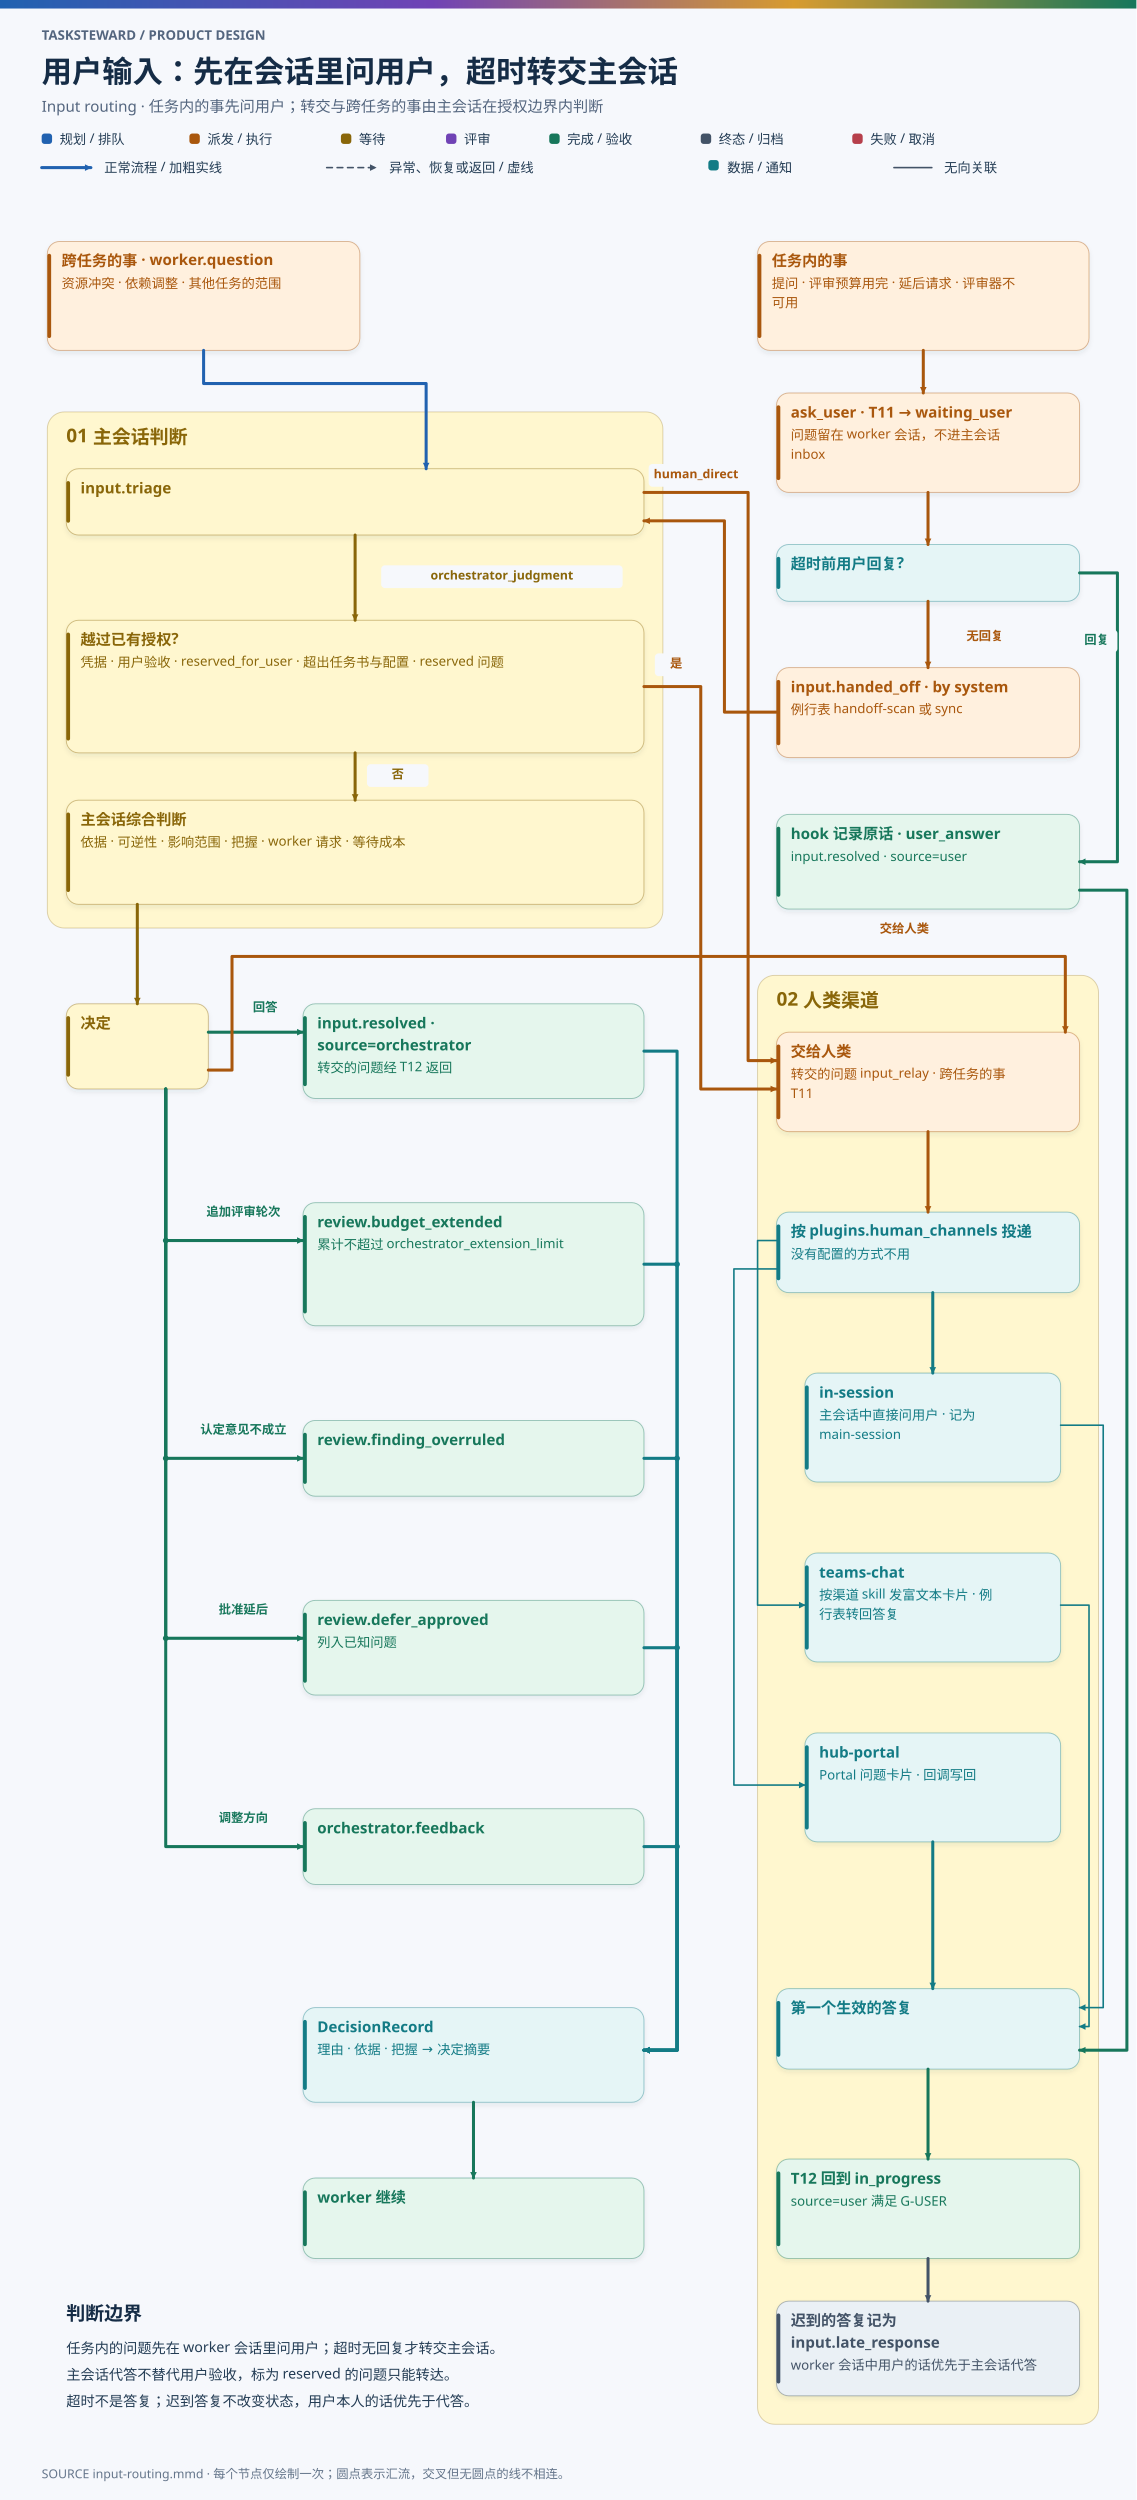
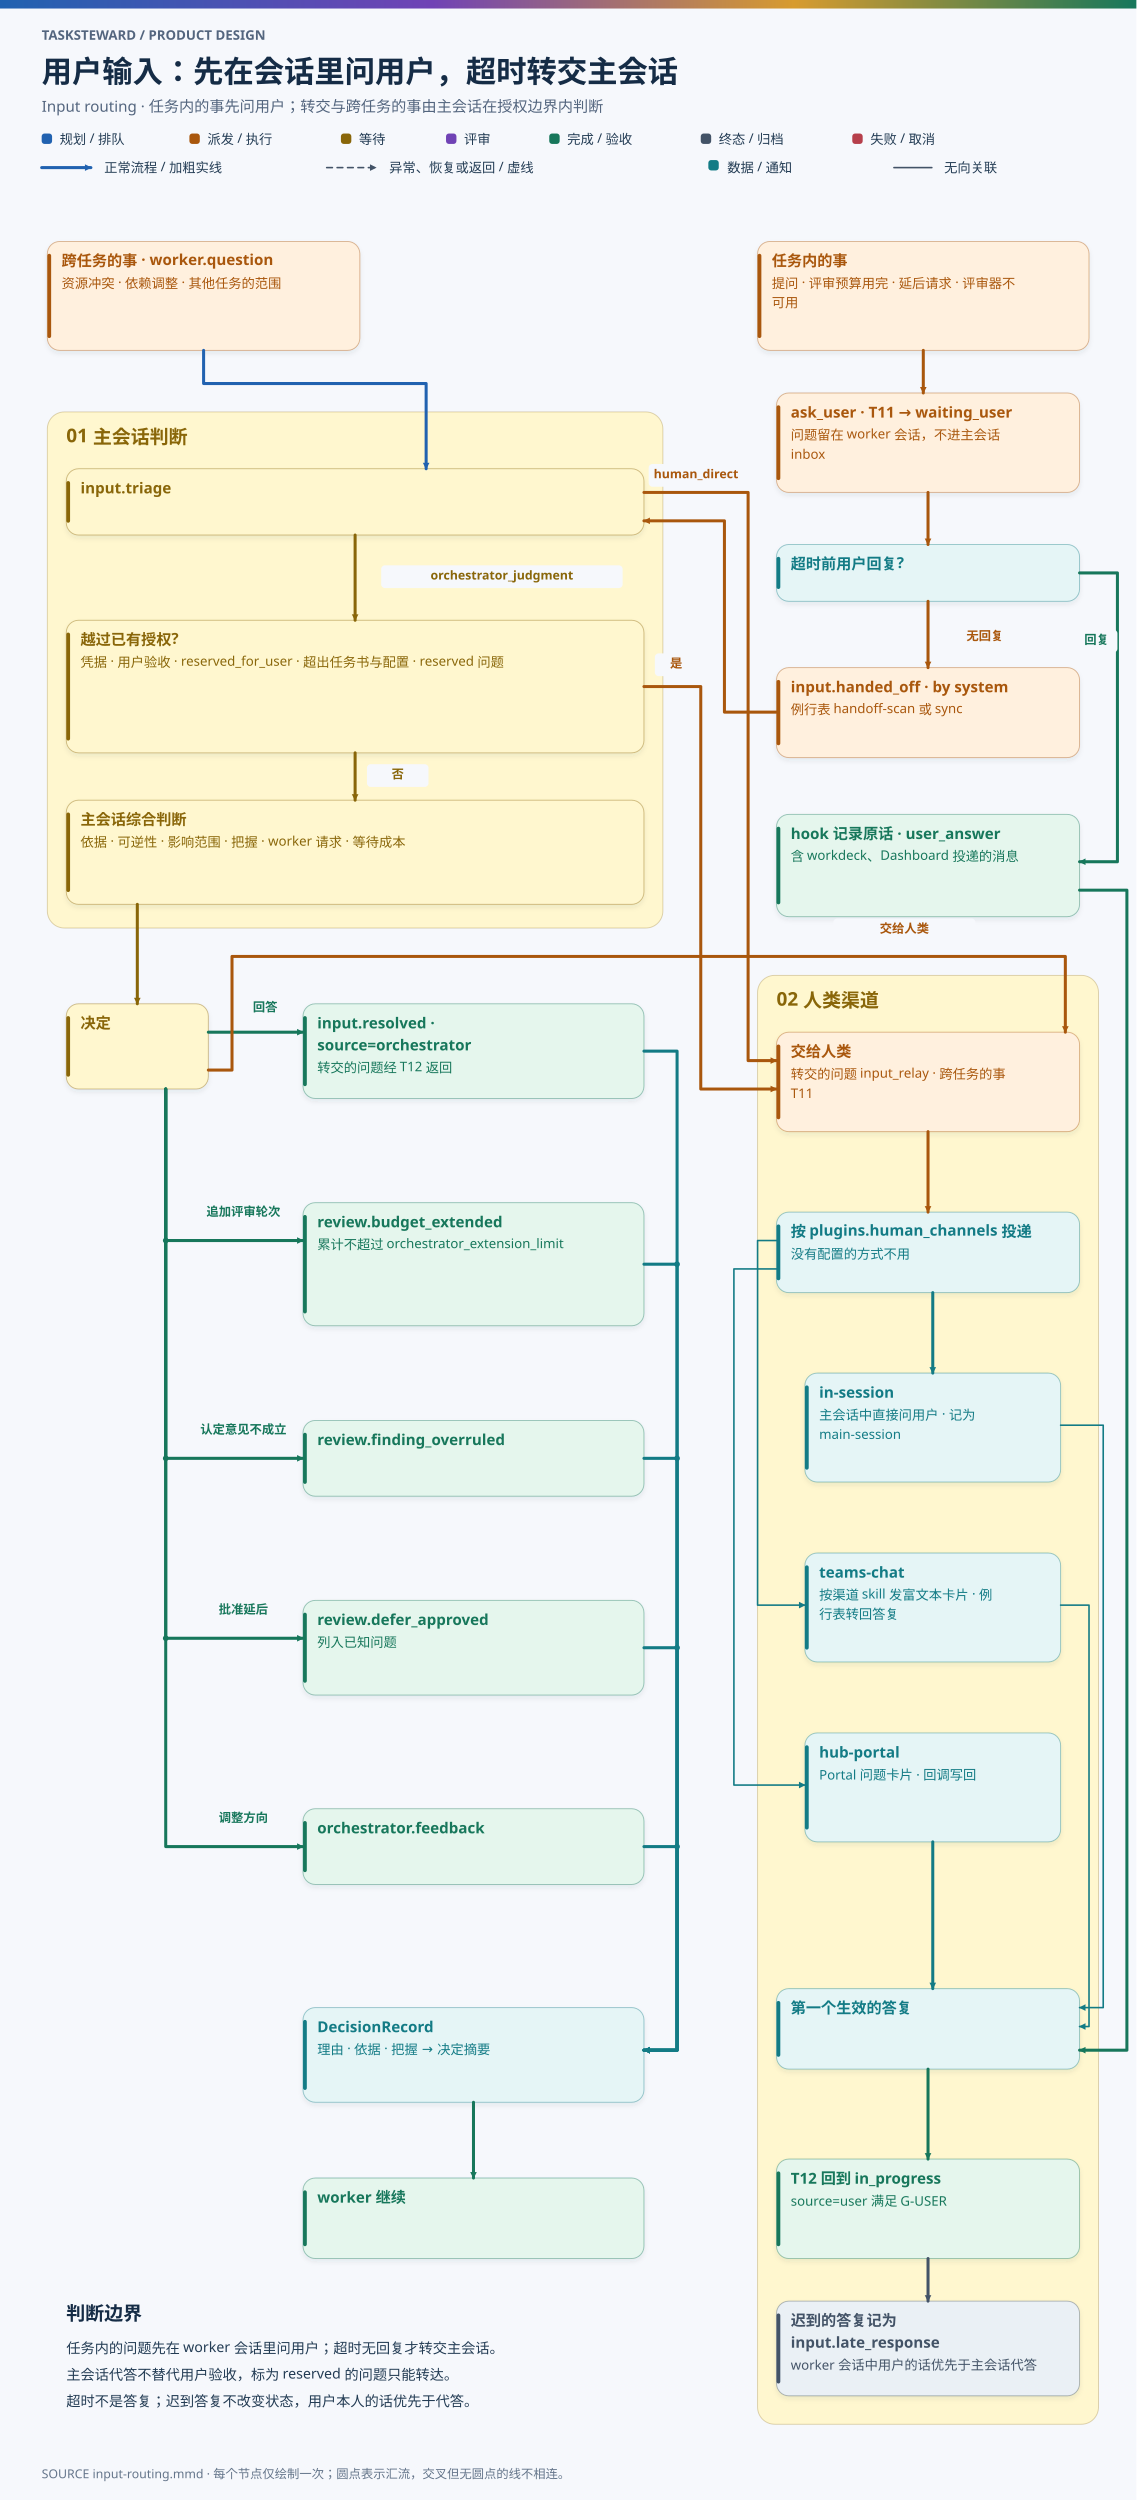
<svg xmlns="http://www.w3.org/2000/svg" width="1200" height="2640" viewBox="0 0 1200 2640" role="img" aria-labelledby="input-routing-title" font-family="Segoe UI, Microsoft YaHei, sans-serif">
  <defs>
    <linearGradient id="input-routing-header">
      <stop stop-color="#2162B0" />
      <stop offset=".38" stop-color="#7043B5" />
      <stop offset=".7" stop-color="#D79B2F" />
      <stop offset="1" stop-color="#17775B" />
    </linearGradient>
    <filter id="input-routing-shadow" x="-10%" y="-20%" width="120%" height="150%">
      <feDropShadow dx="0" dy="3" stdDeviation="3" flood-color="#19334F" flood-opacity=".08" />
    </filter>
    <marker id="input-routing-arrow-blue" viewBox="0 0 10 10" refX="9" refY="5" markerWidth="7" markerHeight="7" orient="auto-start-reverse" markerUnits="userSpaceOnUse">
      <path d="M 0 0 L 10 5 L 0 10 z" fill="#2162B0" />
    </marker>
    <marker id="input-routing-arrow-orange" viewBox="0 0 10 10" refX="9" refY="5" markerWidth="7" markerHeight="7" orient="auto-start-reverse" markerUnits="userSpaceOnUse">
      <path d="M 0 0 L 10 5 L 0 10 z" fill="#A9570D" />
    </marker>
    <marker id="input-routing-arrow-yellow" viewBox="0 0 10 10" refX="9" refY="5" markerWidth="7" markerHeight="7" orient="auto-start-reverse" markerUnits="userSpaceOnUse">
      <path d="M 0 0 L 10 5 L 0 10 z" fill="#896609" />
    </marker>
    <marker id="input-routing-arrow-purple" viewBox="0 0 10 10" refX="9" refY="5" markerWidth="7" markerHeight="7" orient="auto-start-reverse" markerUnits="userSpaceOnUse">
      <path d="M 0 0 L 10 5 L 0 10 z" fill="#7043B5" />
    </marker>
    <marker id="input-routing-arrow-green" viewBox="0 0 10 10" refX="9" refY="5" markerWidth="7" markerHeight="7" orient="auto-start-reverse" markerUnits="userSpaceOnUse">
      <path d="M 0 0 L 10 5 L 0 10 z" fill="#17775B" />
    </marker>
    <marker id="input-routing-arrow-slate" viewBox="0 0 10 10" refX="9" refY="5" markerWidth="7" markerHeight="7" orient="auto-start-reverse" markerUnits="userSpaceOnUse">
      <path d="M 0 0 L 10 5 L 0 10 z" fill="#435367" />
    </marker>
    <marker id="input-routing-arrow-red" viewBox="0 0 10 10" refX="9" refY="5" markerWidth="7" markerHeight="7" orient="auto-start-reverse" markerUnits="userSpaceOnUse">
      <path d="M 0 0 L 10 5 L 0 10 z" fill="#B63F4B" />
    </marker>
    <marker id="input-routing-arrow-teal" viewBox="0 0 10 10" refX="9" refY="5" markerWidth="7" markerHeight="7" orient="auto-start-reverse" markerUnits="userSpaceOnUse">
      <path d="M 0 0 L 10 5 L 0 10 z" fill="#137B85" />
    </marker>
  </defs>
  <rect x="0" y="0" width="1200" height="2640" rx="0" fill="#F6F8FC" stroke="none" />
  <rect x="0" y="0" width="1200" height="9" rx="0" fill="url(#input-routing-header)" stroke="none" />
  <text x="44" y="42" font-size="14" fill="#53657E" text-anchor="start" font-weight="600">TASKSTEWARD  /  PRODUCT DESIGN</text>
  <text x="44" y="87" font-size="32" fill="#152C46" text-anchor="start" font-weight="700">用户输入：先在会话里问用户，超时转交主会话</text>
  <text x="44" y="118" font-size="16" fill="#53657E" text-anchor="start" font-weight="400">Input routing  ·  任务内的事先问用户；转交与跨任务的事由主会话在授权边界内判断</text>
  <rect x="44" y="141" width="11" height="11" rx="3" fill="#2162B0" stroke="none" />
  <text x="63" y="152" font-size="14" fill="#233C54" text-anchor="start" font-weight="400">规划 / 排队</text>
  <rect x="200" y="141" width="11" height="11" rx="3" fill="#A9570D" stroke="none" />
  <text x="219" y="152" font-size="14" fill="#233C54" text-anchor="start" font-weight="400">派发 / 执行</text>
  <rect x="360" y="141" width="11" height="11" rx="3" fill="#896609" stroke="none" />
  <text x="379" y="152" font-size="14" fill="#233C54" text-anchor="start" font-weight="400">等待</text>
  <rect x="471" y="141" width="11" height="11" rx="3" fill="#7043B5" stroke="none" />
  <text x="490" y="152" font-size="14" fill="#233C54" text-anchor="start" font-weight="400">评审</text>
  <rect x="580" y="141" width="11" height="11" rx="3" fill="#17775B" stroke="none" />
  <text x="599" y="152" font-size="14" fill="#233C54" text-anchor="start" font-weight="400">完成 / 验收</text>
  <rect x="740" y="141" width="11" height="11" rx="3" fill="#435367" stroke="none" />
  <text x="759" y="152" font-size="14" fill="#233C54" text-anchor="start" font-weight="400">终态 / 归档</text>
  <rect x="900" y="141" width="11" height="11" rx="3" fill="#B63F4B" stroke="none" />
  <text x="919" y="152" font-size="14" fill="#233C54" text-anchor="start" font-weight="400">失败 / 取消</text>
  <path d="M 44,177 L 96,177" fill="none" stroke="#2162B0" stroke-width="3.2" stroke-linecap="round" stroke-linejoin="round" marker-end="url(#input-routing-arrow-blue)" />
  <text x="110" y="182" font-size="14" fill="#233C54" text-anchor="start" font-weight="400">正常流程 / 加粗实线</text>
  <path d="M 345,177 L 397,177" fill="none" stroke="#435367" stroke-width="1.7" stroke-linecap="round" stroke-linejoin="round" stroke-dasharray="6 5" marker-end="url(#input-routing-arrow-slate)" />
  <text x="411" y="182" font-size="14" fill="#233C54" text-anchor="start" font-weight="400">异常、恢复或返回 / 虚线</text>
  <rect x="748" y="169" width="11" height="11" rx="3" fill="#137B85" stroke="none" />
  <text x="768" y="182" font-size="14" fill="#233C54" text-anchor="start" font-weight="400">数据 / 通知</text>
  <path d="M 944,177 L 984,177" fill="none" stroke="#435367" stroke-width="1.7" stroke-linecap="round" stroke-linejoin="round" />
  <text x="997" y="182" font-size="14" fill="#233C54" text-anchor="start" font-weight="400">无向关联</text>
  <g data-node="Q2" data-box="50,255,330,115">
    <rect x="50" y="255" width="330" height="115" rx="13" fill="#FFF0DE" stroke="#A9570D" filter="url(#input-routing-shadow)" stroke-opacity=".40" />
    <rect x="50" y="268" width="4" height="89" rx="2" fill="#A9570D" stroke="none" />
    <text x="65" y="281" font-size="16" fill="#A9570D" text-anchor="start" font-weight="650">跨任务的事 · worker.question</text>
    <text x="65" y="304.2" font-size="14" fill="#A9570D" text-anchor="start" font-weight="400">资源冲突 · 依赖调整 · 其他任务的范围</text>
  </g>
  <g data-node="Q1" data-box="800,255,350,115">
    <rect x="800" y="255" width="350" height="115" rx="13" fill="#FFF0DE" stroke="#A9570D" filter="url(#input-routing-shadow)" stroke-opacity=".40" />
    <rect x="800" y="268" width="4" height="89" rx="2" fill="#A9570D" stroke="none" />
    <text x="815" y="281" font-size="16" fill="#A9570D" text-anchor="start" font-weight="650">任务内的事</text>
    <text x="815" y="304.2" font-size="14" fill="#A9570D" text-anchor="start" font-weight="400">提问 · 评审预算用完 · 延后请求 · 评审器不</text>
    <text x="815" y="324.5" font-size="14" fill="#A9570D" text-anchor="start" font-weight="400">可用</text>
  </g>
  <g data-node="ASK" data-box="820,415,320,105">
    <rect x="820" y="415" width="320" height="105" rx="13" fill="#FFF0DE" stroke="#A9570D" filter="url(#input-routing-shadow)" stroke-opacity=".40" />
    <rect x="820" y="428" width="4" height="79" rx="2" fill="#A9570D" stroke="none" />
    <text x="835" y="441" font-size="16" fill="#A9570D" text-anchor="start" font-weight="650">ask_user · T11 → waiting_user</text>
    <text x="835" y="464.2" font-size="14" fill="#A9570D" text-anchor="start" font-weight="400">问题留在 worker 会话，不进主会话</text>
    <text x="835" y="484.5" font-size="14" fill="#A9570D" text-anchor="start" font-weight="400">inbox</text>
  </g>
  <g data-node="U" data-box="820,575,320,60">
    <rect x="820" y="575" width="320" height="60" rx="13" fill="#E5F5F6" stroke="#137B85" filter="url(#input-routing-shadow)" stroke-opacity=".40" />
    <rect x="820" y="588" width="4" height="34" rx="2" fill="#137B85" stroke="none" />
    <text x="835" y="601" font-size="16" fill="#137B85" text-anchor="start" font-weight="650">超时前用户回复?</text>
  </g>
  <g data-node="HO" data-box="820,705,320,95">
    <rect x="820" y="705" width="320" height="95" rx="13" fill="#FFF0DE" stroke="#A9570D" filter="url(#input-routing-shadow)" stroke-opacity=".40" />
    <rect x="820" y="718" width="4" height="69" rx="2" fill="#A9570D" stroke="none" />
    <text x="835" y="731" font-size="16" fill="#A9570D" text-anchor="start" font-weight="650">input.handed_off · by system</text>
    <text x="835" y="754.2" font-size="14" fill="#A9570D" text-anchor="start" font-weight="400">例行表 handoff-scan 或 sync</text>
  </g>
-   <g data-node="UA" data-box="820,860,320,100">
-     <rect x="820" y="860" width="320" height="100" rx="13" fill="#E5F6ED" stroke="#17775B" filter="url(#input-routing-shadow)" stroke-opacity=".40" />
-     <rect x="820" y="873" width="4" height="74" rx="2" fill="#17775B" stroke="none" />
+   <g data-node="UA" data-box="820,860,320,108">
+     <rect x="820" y="860" width="320" height="108" rx="13" fill="#E5F6ED" stroke="#17775B" filter="url(#input-routing-shadow)" stroke-opacity=".40" />
+     <rect x="820" y="873" width="4" height="82" rx="2" fill="#17775B" stroke="none" />
    <text x="835" y="886" font-size="16" fill="#17775B" text-anchor="start" font-weight="650">hook 记录原话 · user_answer</text>
-     <text x="835" y="909.2" font-size="14" fill="#17775B" text-anchor="start" font-weight="400">input.resolved · source=user</text>
+     <text x="835" y="909.2" font-size="14" fill="#17775B" text-anchor="start" font-weight="400">含 workdeck、Dashboard 投递的消息</text>
  </g>
  <rect x="50" y="435" width="650" height="545" rx="18" fill="#FFF7CF" stroke="#896609" stroke-opacity=".28" />
  <text x="70" y="467" font-size="20" fill="#896609" text-anchor="start" font-weight="700">01  主会话判断</text>
  <g data-node="J" data-box="70,495,610,70">
    <rect x="70" y="495" width="610" height="70" rx="13" fill="#FFF7CF" stroke="#896609" filter="url(#input-routing-shadow)" stroke-opacity=".40" />
    <rect x="70" y="508" width="4" height="44" rx="2" fill="#896609" stroke="none" />
    <text x="85" y="521" font-size="16" fill="#896609" text-anchor="start" font-weight="650">input.triage</text>
  </g>
  <g data-node="A" data-box="70,655,610,140">
    <rect x="70" y="655" width="610" height="140" rx="13" fill="#FFF7CF" stroke="#896609" filter="url(#input-routing-shadow)" stroke-opacity=".40" />
    <rect x="70" y="668" width="4" height="114" rx="2" fill="#896609" stroke="none" />
    <text x="85" y="681" font-size="16" fill="#896609" text-anchor="start" font-weight="650">越过已有授权?</text>
    <text x="85" y="704.2" font-size="14" fill="#896609" text-anchor="start" font-weight="400">凭据 · 用户验收 · reserved_for_user · 超出任务书与配置 · reserved 问题</text>
  </g>
  <g data-node="F" data-box="70,845,610,110">
    <rect x="70" y="845" width="610" height="110" rx="13" fill="#FFF7CF" stroke="#896609" filter="url(#input-routing-shadow)" stroke-opacity=".40" />
    <rect x="70" y="858" width="4" height="84" rx="2" fill="#896609" stroke="none" />
    <text x="85" y="871" font-size="16" fill="#896609" text-anchor="start" font-weight="650">主会话综合判断</text>
    <text x="85" y="894.2" font-size="14" fill="#896609" text-anchor="start" font-weight="400">依据 · 可逆性 · 影响范围 · 把握 · worker 请求 · 等待成本</text>
  </g>
  <g data-node="D" data-box="70,1060,150,90">
    <rect x="70" y="1060" width="150" height="90" rx="13" fill="#FFF7CF" stroke="#896609" filter="url(#input-routing-shadow)" stroke-opacity=".40" />
    <rect x="70" y="1073" width="4" height="64" rx="2" fill="#896609" stroke="none" />
    <text x="85" y="1086" font-size="16" fill="#896609" text-anchor="start" font-weight="650">决定</text>
  </g>
  <g data-node="R1" data-box="320,1060,360,100">
    <rect x="320" y="1060" width="360" height="100" rx="13" fill="#E5F6ED" stroke="#17775B" filter="url(#input-routing-shadow)" stroke-opacity=".40" />
    <rect x="320" y="1073" width="4" height="74" rx="2" fill="#17775B" stroke="none" />
    <text x="335" y="1086" font-size="16" fill="#17775B" text-anchor="start" font-weight="650">input.resolved ·</text>
    <text x="335" y="1109.2" font-size="16" fill="#17775B" text-anchor="start" font-weight="650">source=orchestrator</text>
    <text x="335" y="1132.4" font-size="14" fill="#17775B" text-anchor="start" font-weight="400">转交的问题经 T12 返回</text>
  </g>
  <g data-node="R2" data-box="320,1270,360,130">
    <rect x="320" y="1270" width="360" height="130" rx="13" fill="#E5F6ED" stroke="#17775B" filter="url(#input-routing-shadow)" stroke-opacity=".40" />
    <rect x="320" y="1283" width="4" height="104" rx="2" fill="#17775B" stroke="none" />
    <text x="335" y="1296" font-size="16" fill="#17775B" text-anchor="start" font-weight="650">review.budget_extended</text>
    <text x="335" y="1319.2" font-size="14" fill="#17775B" text-anchor="start" font-weight="400">累计不超过 orchestrator_extension_limit</text>
  </g>
  <g data-node="R3" data-box="320,1500,360,80">
    <rect x="320" y="1500" width="360" height="80" rx="13" fill="#E5F6ED" stroke="#17775B" filter="url(#input-routing-shadow)" stroke-opacity=".40" />
    <rect x="320" y="1513" width="4" height="54" rx="2" fill="#17775B" stroke="none" />
    <text x="335" y="1526" font-size="16" fill="#17775B" text-anchor="start" font-weight="650">review.finding_overruled</text>
  </g>
  <g data-node="R4" data-box="320,1690,360,100">
    <rect x="320" y="1690" width="360" height="100" rx="13" fill="#E5F6ED" stroke="#17775B" filter="url(#input-routing-shadow)" stroke-opacity=".40" />
    <rect x="320" y="1703" width="4" height="74" rx="2" fill="#17775B" stroke="none" />
    <text x="335" y="1716" font-size="16" fill="#17775B" text-anchor="start" font-weight="650">review.defer_approved</text>
    <text x="335" y="1739.2" font-size="14" fill="#17775B" text-anchor="start" font-weight="400">列入已知问题</text>
  </g>
  <g data-node="R5" data-box="320,1910,360,80">
    <rect x="320" y="1910" width="360" height="80" rx="13" fill="#E5F6ED" stroke="#17775B" filter="url(#input-routing-shadow)" stroke-opacity=".40" />
    <rect x="320" y="1923" width="4" height="54" rx="2" fill="#17775B" stroke="none" />
    <text x="335" y="1936" font-size="16" fill="#17775B" text-anchor="start" font-weight="650">orchestrator.feedback</text>
  </g>
  <g data-node="DR" data-box="320,2120,360,100">
    <rect x="320" y="2120" width="360" height="100" rx="13" fill="#E5F5F6" stroke="#137B85" filter="url(#input-routing-shadow)" stroke-opacity=".40" />
    <rect x="320" y="2133" width="4" height="74" rx="2" fill="#137B85" stroke="none" />
    <text x="335" y="2146" font-size="16" fill="#137B85" text-anchor="start" font-weight="650">DecisionRecord</text>
    <text x="335" y="2169.2" font-size="14" fill="#137B85" text-anchor="start" font-weight="400">理由 · 依据 · 把握 → 决定摘要</text>
  </g>
  <g data-node="W1" data-box="320,2300,360,85">
    <rect x="320" y="2300" width="360" height="85" rx="13" fill="#E5F6ED" stroke="#17775B" filter="url(#input-routing-shadow)" stroke-opacity=".40" />
    <rect x="320" y="2313" width="4" height="59" rx="2" fill="#17775B" stroke="none" />
    <text x="335" y="2326" font-size="16" fill="#17775B" text-anchor="start" font-weight="650">worker 继续</text>
  </g>
  <rect x="800" y="1030" width="360" height="1530" rx="18" fill="#FFF7CF" stroke="#896609" stroke-opacity=".28" />
  <text x="820" y="1062" font-size="20" fill="#896609" text-anchor="start" font-weight="700">02  人类渠道</text>
  <g data-node="ESC" data-box="820,1090,320,105">
    <rect x="820" y="1090" width="320" height="105" rx="13" fill="#FFF0DE" stroke="#A9570D" filter="url(#input-routing-shadow)" stroke-opacity=".40" />
    <rect x="820" y="1103" width="4" height="79" rx="2" fill="#A9570D" stroke="none" />
    <text x="835" y="1116" font-size="16" fill="#A9570D" text-anchor="start" font-weight="650">交给人类</text>
    <text x="835" y="1139.2" font-size="14" fill="#A9570D" text-anchor="start" font-weight="400">转交的问题 input_relay · 跨任务的事</text>
    <text x="835" y="1159.5" font-size="14" fill="#A9570D" text-anchor="start" font-weight="400">T11</text>
  </g>
  <g data-node="CH" data-box="820,1280,320,85">
    <rect x="820" y="1280" width="320" height="85" rx="13" fill="#E5F5F6" stroke="#137B85" filter="url(#input-routing-shadow)" stroke-opacity=".40" />
    <rect x="820" y="1293" width="4" height="59" rx="2" fill="#137B85" stroke="none" />
    <text x="835" y="1306" font-size="16" fill="#137B85" text-anchor="start" font-weight="650">按 plugins.human_channels 投递</text>
    <text x="835" y="1329.2" font-size="14" fill="#137B85" text-anchor="start" font-weight="400">没有配置的方式不用</text>
  </g>
  <g data-node="S1" data-box="850,1450,270,115">
    <rect x="850" y="1450" width="270" height="115" rx="13" fill="#E5F5F6" stroke="#137B85" filter="url(#input-routing-shadow)" stroke-opacity=".40" />
    <rect x="850" y="1463" width="4" height="89" rx="2" fill="#137B85" stroke="none" />
    <text x="865" y="1476" font-size="16" fill="#137B85" text-anchor="start" font-weight="650">in-session</text>
    <text x="865" y="1499.2" font-size="14" fill="#137B85" text-anchor="start" font-weight="400">主会话中直接问用户 · 记为</text>
    <text x="865" y="1519.5" font-size="14" fill="#137B85" text-anchor="start" font-weight="400">main-session</text>
  </g>
  <g data-node="S2" data-box="850,1640,270,115">
    <rect x="850" y="1640" width="270" height="115" rx="13" fill="#E5F5F6" stroke="#137B85" filter="url(#input-routing-shadow)" stroke-opacity=".40" />
    <rect x="850" y="1653" width="4" height="89" rx="2" fill="#137B85" stroke="none" />
    <text x="865" y="1666" font-size="16" fill="#137B85" text-anchor="start" font-weight="650">teams-chat</text>
    <text x="865" y="1689.2" font-size="14" fill="#137B85" text-anchor="start" font-weight="400">按渠道 skill 发富文本卡片 · 例</text>
    <text x="865" y="1709.5" font-size="14" fill="#137B85" text-anchor="start" font-weight="400">行表转回答复</text>
  </g>
  <g data-node="S3" data-box="850,1830,270,115">
    <rect x="850" y="1830" width="270" height="115" rx="13" fill="#E5F5F6" stroke="#137B85" filter="url(#input-routing-shadow)" stroke-opacity=".40" />
    <rect x="850" y="1843" width="4" height="89" rx="2" fill="#137B85" stroke="none" />
    <text x="865" y="1856" font-size="16" fill="#137B85" text-anchor="start" font-weight="650">hub-portal</text>
    <text x="865" y="1879.2" font-size="14" fill="#137B85" text-anchor="start" font-weight="400">Portal 问题卡片 · 回调写回</text>
  </g>
  <g data-node="V" data-box="820,2100,320,85">
    <rect x="820" y="2100" width="320" height="85" rx="13" fill="#E5F5F6" stroke="#137B85" filter="url(#input-routing-shadow)" stroke-opacity=".40" />
    <rect x="820" y="2113" width="4" height="59" rx="2" fill="#137B85" stroke="none" />
    <text x="835" y="2126" font-size="16" fill="#137B85" text-anchor="start" font-weight="650">第一个生效的答复</text>
  </g>
  <g data-node="RR" data-box="820,2280,320,105">
    <rect x="820" y="2280" width="320" height="105" rx="13" fill="#E5F6ED" stroke="#17775B" filter="url(#input-routing-shadow)" stroke-opacity=".40" />
    <rect x="820" y="2293" width="4" height="79" rx="2" fill="#17775B" stroke="none" />
    <text x="835" y="2306" font-size="16" fill="#17775B" text-anchor="start" font-weight="650">T12 回到 in_progress</text>
    <text x="835" y="2329.2" font-size="14" fill="#17775B" text-anchor="start" font-weight="400">source=user 满足 G-USER</text>
  </g>
  <g data-node="C" data-box="820,2430,320,100">
    <rect x="820" y="2430" width="320" height="100" rx="13" fill="#EAF0F5" stroke="#435367" filter="url(#input-routing-shadow)" stroke-opacity=".40" />
    <rect x="820" y="2443" width="4" height="74" rx="2" fill="#435367" stroke="none" />
    <text x="835" y="2456" font-size="16" fill="#435367" text-anchor="start" font-weight="650">迟到的答复记为</text>
    <text x="835" y="2479.2" font-size="16" fill="#435367" text-anchor="start" font-weight="650">input.late_response</text>
    <text x="835" y="2502.4" font-size="14" fill="#435367" text-anchor="start" font-weight="400">worker 会话中用户的话优先于主会话代答</text>
  </g>
  <g data-label-ref="input-routing-label-0" data-edge="0" data-source="Q1" data-target="ASK">
    <path d="M 975,370 L 975,415" fill="none" stroke="#A9570D" stroke-width="3.2" stroke-linecap="round" stroke-linejoin="round" marker-end="url(#input-routing-arrow-orange)" />
  </g>
  <g data-label-ref="input-routing-label-1" data-edge="1" data-source="Q2" data-target="J">
    <path d="M 215,370 L 215,405 L 450,405 L 450,495" fill="none" stroke="#2162B0" stroke-width="3.2" stroke-linecap="round" stroke-linejoin="round" marker-end="url(#input-routing-arrow-blue)" />
  </g>
  <g data-label-ref="input-routing-label-2" data-edge="2" data-source="ASK" data-target="U">
    <path d="M 980,520 L 980,575" fill="none" stroke="#A9570D" stroke-width="3.2" stroke-linecap="round" stroke-linejoin="round" marker-end="url(#input-routing-arrow-orange)" />
  </g>
  <g data-label-ref="input-routing-label-3" data-edge="3" data-source="U" data-target="UA">
    <path d="M 1140,605 L 1180,605 L 1180,910 L 1140,910" fill="none" stroke="#17775B" stroke-width="3.2" stroke-linecap="round" stroke-linejoin="round" marker-end="url(#input-routing-arrow-green)" />
  </g>
  <g data-label-ref="input-routing-label-4" data-edge="4" data-source="U" data-target="HO">
    <path d="M 980,635 L 980,705" fill="none" stroke="#A9570D" stroke-width="3.2" stroke-linecap="round" stroke-linejoin="round" marker-end="url(#input-routing-arrow-orange)" />
  </g>
  <g data-label-ref="input-routing-label-5" data-edge="5" data-source="HO" data-target="J">
    <path d="M 820,752 L 765,752 L 765,550 L 680,550" fill="none" stroke="#A9570D" stroke-width="3.2" stroke-linecap="round" stroke-linejoin="round" marker-end="url(#input-routing-arrow-orange)" />
  </g>
  <g data-label-ref="input-routing-label-6" data-edge="6" data-source="J" data-target="ESC">
    <path d="M 680,520 L 790,520 L 790,1120 L 820,1120" fill="none" stroke="#A9570D" stroke-width="3.2" stroke-linecap="round" stroke-linejoin="round" marker-end="url(#input-routing-arrow-orange)" />
  </g>
  <g data-label-ref="input-routing-label-7" data-edge="7" data-source="J" data-target="A">
    <path d="M 375.0,565 L 375.0,655" fill="none" stroke="#896609" stroke-width="3.2" stroke-linecap="round" stroke-linejoin="round" marker-end="url(#input-routing-arrow-yellow)" />
  </g>
  <g data-label-ref="input-routing-label-8" data-edge="8" data-source="A" data-target="ESC">
    <path d="M 680,725 L 740,725 L 740,1150 L 820,1150" fill="none" stroke="#A9570D" stroke-width="3.2" stroke-linecap="round" stroke-linejoin="round" marker-end="url(#input-routing-arrow-orange)" />
  </g>
  <g data-label-ref="input-routing-label-9" data-edge="9" data-source="A" data-target="F">
    <path d="M 375.0,795 L 375.0,845" fill="none" stroke="#896609" stroke-width="3.2" stroke-linecap="round" stroke-linejoin="round" marker-end="url(#input-routing-arrow-yellow)" />
  </g>
  <g data-label-ref="input-routing-label-10" data-edge="10" data-source="F" data-target="D">
    <path d="M 145,955 L 145,1060" fill="none" stroke="#896609" stroke-width="3.2" stroke-linecap="round" stroke-linejoin="round" marker-end="url(#input-routing-arrow-yellow)" />
  </g>
  <g data-label-ref="input-routing-label-11" data-edge="11" data-source="D" data-target="R1">
    <path d="M 220,1090 L 320,1090" fill="none" stroke="#17775B" stroke-width="3.2" stroke-linecap="round" stroke-linejoin="round" marker-end="url(#input-routing-arrow-green)" />
  </g>
  <g data-label-ref="input-routing-label-12" data-edge="12" data-source="D" data-target="R2">
    <path d="M 175,1150 L 175,1310 L 320,1310" fill="none" stroke="#17775B" stroke-width="3.2" stroke-linecap="round" stroke-linejoin="round" marker-end="url(#input-routing-arrow-green)" />
  </g>
  <g data-label-ref="input-routing-label-13" data-edge="13" data-source="D" data-target="R3">
    <path d="M 175,1150 L 175,1540 L 320,1540" fill="none" stroke="#17775B" stroke-width="3.2" stroke-linecap="round" stroke-linejoin="round" marker-end="url(#input-routing-arrow-green)" />
  </g>
  <g data-label-ref="input-routing-label-14" data-edge="14" data-source="D" data-target="R4">
    <path d="M 175,1150 L 175,1730 L 320,1730" fill="none" stroke="#17775B" stroke-width="3.2" stroke-linecap="round" stroke-linejoin="round" marker-end="url(#input-routing-arrow-green)" />
  </g>
  <g data-label-ref="input-routing-label-15" data-edge="15" data-source="D" data-target="R5">
    <path d="M 175,1150 L 175,1950 L 320,1950" fill="none" stroke="#17775B" stroke-width="3.2" stroke-linecap="round" stroke-linejoin="round" marker-end="url(#input-routing-arrow-green)" />
  </g>
  <g data-label-ref="input-routing-label-16" data-edge="16" data-source="D" data-target="ESC">
    <path d="M 220,1130 L 245,1130 L 245,1010 L 1125,1010 L 1125,1090" fill="none" stroke="#A9570D" stroke-width="3.2" stroke-linecap="round" stroke-linejoin="round" marker-end="url(#input-routing-arrow-orange)" />
  </g>
  <g data-label-ref="input-routing-label-17" data-edge="17" data-source="R1" data-target="DR">
    <path d="M 680,1110 L 715,1110 L 715,2165 L 680,2165" fill="none" stroke="#137B85" stroke-width="3.2" stroke-linecap="round" stroke-linejoin="round" marker-end="url(#input-routing-arrow-teal)" />
  </g>
  <g data-label-ref="input-routing-label-18" data-edge="18" data-source="R2" data-target="DR">
    <path d="M 680,1335 L 715,1335 L 715,2165 L 680,2165" fill="none" stroke="#137B85" stroke-width="3.2" stroke-linecap="round" stroke-linejoin="round" marker-end="url(#input-routing-arrow-teal)" />
  </g>
  <g data-label-ref="input-routing-label-19" data-edge="19" data-source="R3" data-target="DR">
    <path d="M 680,1540 L 715,1540 L 715,2165 L 680,2165" fill="none" stroke="#137B85" stroke-width="3.2" stroke-linecap="round" stroke-linejoin="round" marker-end="url(#input-routing-arrow-teal)" />
  </g>
  <g data-label-ref="input-routing-label-20" data-edge="20" data-source="R4" data-target="DR">
    <path d="M 680,1740 L 715,1740 L 715,2165 L 680,2165" fill="none" stroke="#137B85" stroke-width="3.2" stroke-linecap="round" stroke-linejoin="round" marker-end="url(#input-routing-arrow-teal)" />
  </g>
  <g data-label-ref="input-routing-label-21" data-edge="21" data-source="R5" data-target="DR">
    <path d="M 680,1950 L 715,1950 L 715,2165 L 680,2165" fill="none" stroke="#137B85" stroke-width="3.2" stroke-linecap="round" stroke-linejoin="round" marker-end="url(#input-routing-arrow-teal)" />
  </g>
  <circle cx="175" cy="1310" r="3" fill="#17775B" />
  <circle cx="175" cy="1540" r="3" fill="#17775B" />
  <circle cx="175" cy="1730" r="3" fill="#17775B" />
  <circle cx="715" cy="1335" r="3" fill="#137B85" />
  <circle cx="715" cy="1540" r="3" fill="#137B85" />
  <circle cx="715" cy="1740" r="3" fill="#137B85" />
  <circle cx="715" cy="1950" r="3" fill="#137B85" />
  <g data-label-ref="input-routing-label-22" data-edge="22" data-source="DR" data-target="W1">
    <path d="M 500.0,2220 L 500.0,2300" fill="none" stroke="#17775B" stroke-width="3.2" stroke-linecap="round" stroke-linejoin="round" marker-end="url(#input-routing-arrow-green)" />
  </g>
  <g data-label-ref="input-routing-label-23" data-edge="23" data-source="ESC" data-target="CH">
    <path d="M 980.0,1195 L 980.0,1280" fill="none" stroke="#A9570D" stroke-width="3.2" stroke-linecap="round" stroke-linejoin="round" marker-end="url(#input-routing-arrow-orange)" />
  </g>
  <g data-label-ref="input-routing-label-24" data-edge="24" data-source="CH" data-target="S1">
    <path d="M 985,1365 L 985,1450" fill="none" stroke="#137B85" stroke-width="3.2" stroke-linecap="round" stroke-linejoin="round" marker-end="url(#input-routing-arrow-teal)" />
  </g>
  <g data-label-ref="input-routing-label-25" data-edge="25" data-source="CH" data-target="S2">
    <path d="M 820,1310 L 800,1310 L 800,1695 L 850,1695" fill="none" stroke="#137B85" stroke-width="1.7" stroke-linecap="round" stroke-linejoin="round" marker-end="url(#input-routing-arrow-teal)" />
  </g>
  <g data-label-ref="input-routing-label-26" data-edge="26" data-source="CH" data-target="S3">
    <path d="M 820,1340 L 775,1340 L 775,1885 L 850,1885" fill="none" stroke="#137B85" stroke-width="1.7" stroke-linecap="round" stroke-linejoin="round" marker-end="url(#input-routing-arrow-teal)" />
  </g>
  <g data-label-ref="input-routing-label-27" data-edge="27" data-source="S1" data-target="V">
    <path d="M 1120,1505 L 1165,1505 L 1165,2120 L 1140,2120" fill="none" stroke="#137B85" stroke-width="1.7" stroke-linecap="round" stroke-linejoin="round" marker-end="url(#input-routing-arrow-teal)" />
  </g>
  <g data-label-ref="input-routing-label-28" data-edge="28" data-source="S2" data-target="V">
    <path d="M 1120,1695 L 1150,1695 L 1150,2140 L 1140,2140" fill="none" stroke="#137B85" stroke-width="1.7" stroke-linecap="round" stroke-linejoin="round" marker-end="url(#input-routing-arrow-teal)" />
  </g>
  <g data-label-ref="input-routing-label-29" data-edge="29" data-source="S3" data-target="V">
    <path d="M 985,1945 L 985,2100" fill="none" stroke="#137B85" stroke-width="3.2" stroke-linecap="round" stroke-linejoin="round" marker-end="url(#input-routing-arrow-teal)" />
  </g>
  <g data-label-ref="input-routing-label-30" data-edge="30" data-source="UA" data-target="V">
    <path d="M 1140,940 L 1190,940 L 1190,2165 L 1140,2165" fill="none" stroke="#17775B" stroke-width="3.2" stroke-linecap="round" stroke-linejoin="round" marker-end="url(#input-routing-arrow-green)" />
  </g>
  <g data-label-ref="input-routing-label-31" data-edge="31" data-source="V" data-target="RR">
    <path d="M 980.0,2185 L 980.0,2280" fill="none" stroke="#17775B" stroke-width="3.2" stroke-linecap="round" stroke-linejoin="round" marker-end="url(#input-routing-arrow-green)" />
  </g>
  <g data-label-ref="input-routing-label-32" data-edge="32" data-source="RR" data-target="C">
    <path d="M 980.0,2385 L 980.0,2430" fill="none" stroke="#435367" stroke-width="3.2" stroke-linecap="round" stroke-linejoin="round" marker-end="url(#input-routing-arrow-slate)" />
  </g>
  <text x="70" y="2450" font-size="20" fill="#152C46" text-anchor="start" font-weight="700">判断边界</text>
  <text x="70" y="2485" font-size="15" fill="#233C54" text-anchor="start" font-weight="400">任务内的问题先在 worker 会话里问用户；超时无回复才转交主会话。</text>
  <text x="70" y="2513" font-size="15" fill="#233C54" text-anchor="start" font-weight="400">主会话代答不替代用户验收，标为 reserved 的问题只能转达。</text>
  <text x="70" y="2541" font-size="15" fill="#233C54" text-anchor="start" font-weight="400">超时不是答复；迟到答复不改变状态，用户本人的话优先于代答。</text>
  <g id="input-routing-label-0" />
  <g id="input-routing-label-1" />
  <g id="input-routing-label-2" />
  <g id="input-routing-label-3">
    <g data-label-box="1136.0,665,44,24">
      <rect x="1136.0" y="665" width="44" height="24" rx="4" fill="#F6F8FC" />
      <text x="1158" y="680" font-size="13" fill="#17775B" text-anchor="middle" font-weight="600">回复</text>
    </g>
  </g>
  <g id="input-routing-label-4">
    <g data-label-box="1003.0,661,74,24">
      <rect x="1003.0" y="661" width="74" height="24" rx="4" fill="#F6F8FC" />
      <text x="1040" y="676" font-size="13" fill="#A9570D" text-anchor="middle" font-weight="600">无回复</text>
    </g>
  </g>
  <g id="input-routing-label-5" />
  <g id="input-routing-label-6">
    <g data-label-box="685.0,490,100,24">
      <rect x="685.0" y="490" width="100" height="24" rx="4" fill="#F6F8FC" />
      <text x="735" y="505" font-size="13" fill="#A9570D" text-anchor="middle" font-weight="600">human_direct</text>
    </g>
  </g>
  <g id="input-routing-label-7">
    <g data-label-box="402.5,597,255,24">
      <rect x="402.5" y="597" width="255" height="24" rx="4" fill="#F6F8FC" />
      <text x="530" y="612" font-size="13" fill="#896609" text-anchor="middle" font-weight="600">orchestrator_judgment</text>
    </g>
  </g>
  <g id="input-routing-label-8">
    <g data-label-box="691.5,690,45,24">
      <rect x="691.5" y="690" width="45" height="24" rx="4" fill="#F6F8FC" />
      <text x="714" y="705" font-size="13" fill="#A9570D" text-anchor="middle" font-weight="600">是</text>
    </g>
  </g>
  <g id="input-routing-label-9">
    <g data-label-box="387.5,807,65,24">
      <rect x="387.5" y="807" width="65" height="24" rx="4" fill="#F6F8FC" />
      <text x="420" y="822" font-size="13" fill="#896609" text-anchor="middle" font-weight="600">否</text>
    </g>
  </g>
  <g id="input-routing-label-10" />
  <g id="input-routing-label-11">
    <g data-label-box="250.0,1053,60,24">
      <rect x="250.0" y="1053" width="60" height="24" rx="4" fill="#F6F8FC" />
      <text x="280" y="1068" font-size="13" fill="#17775B" text-anchor="middle" font-weight="600">回答</text>
    </g>
  </g>
  <g id="input-routing-label-12">
    <g data-label-box="202.0,1269,110,24">
      <rect x="202.0" y="1269" width="110" height="24" rx="4" fill="#F6F8FC" />
      <text x="257" y="1284" font-size="13" fill="#17775B" text-anchor="middle" font-weight="600">追加评审轮次</text>
    </g>
  </g>
  <g id="input-routing-label-13">
    <g data-label-box="202.0,1499,110,24">
      <rect x="202.0" y="1499" width="110" height="24" rx="4" fill="#F6F8FC" />
      <text x="257" y="1514" font-size="13" fill="#17775B" text-anchor="middle" font-weight="600">认定意见不成立</text>
    </g>
  </g>
  <g id="input-routing-label-14">
    <g data-label-box="202.0,1689,110,24">
      <rect x="202.0" y="1689" width="110" height="24" rx="4" fill="#F6F8FC" />
      <text x="257" y="1704" font-size="13" fill="#17775B" text-anchor="middle" font-weight="600">批准延后</text>
    </g>
  </g>
  <g id="input-routing-label-15">
    <g data-label-box="202.0,1909,110,24">
      <rect x="202.0" y="1909" width="110" height="24" rx="4" fill="#F6F8FC" />
      <text x="257" y="1924" font-size="13" fill="#17775B" text-anchor="middle" font-weight="600">调整方向</text>
    </g>
  </g>
  <g id="input-routing-label-16">
    <g data-label-box="880.0,970,150,24">
      <rect x="880.0" y="970" width="150" height="24" rx="4" fill="#F6F8FC" />
      <text x="955" y="985" font-size="13" fill="#A9570D" text-anchor="middle" font-weight="600">交给人类</text>
    </g>
  </g>
  <g id="input-routing-label-17" />
  <g id="input-routing-label-18" />
  <g id="input-routing-label-19" />
  <g id="input-routing-label-20" />
  <g id="input-routing-label-21" />
  <g id="input-routing-label-22" />
  <g id="input-routing-label-23" />
  <g id="input-routing-label-24" />
  <g id="input-routing-label-25" />
  <g id="input-routing-label-26" />
  <g id="input-routing-label-27" />
  <g id="input-routing-label-28" />
  <g id="input-routing-label-29" />
  <g id="input-routing-label-30" />
  <g id="input-routing-label-31" />
  <g id="input-routing-label-32" />
  <text x="44" y="2617" font-size="13" fill="#64758A" text-anchor="start" font-weight="400">SOURCE  input-routing.mmd   ·   每个节点仅绘制一次；圆点表示汇流，交叉但无圆点的线不相连。</text>
</svg>
